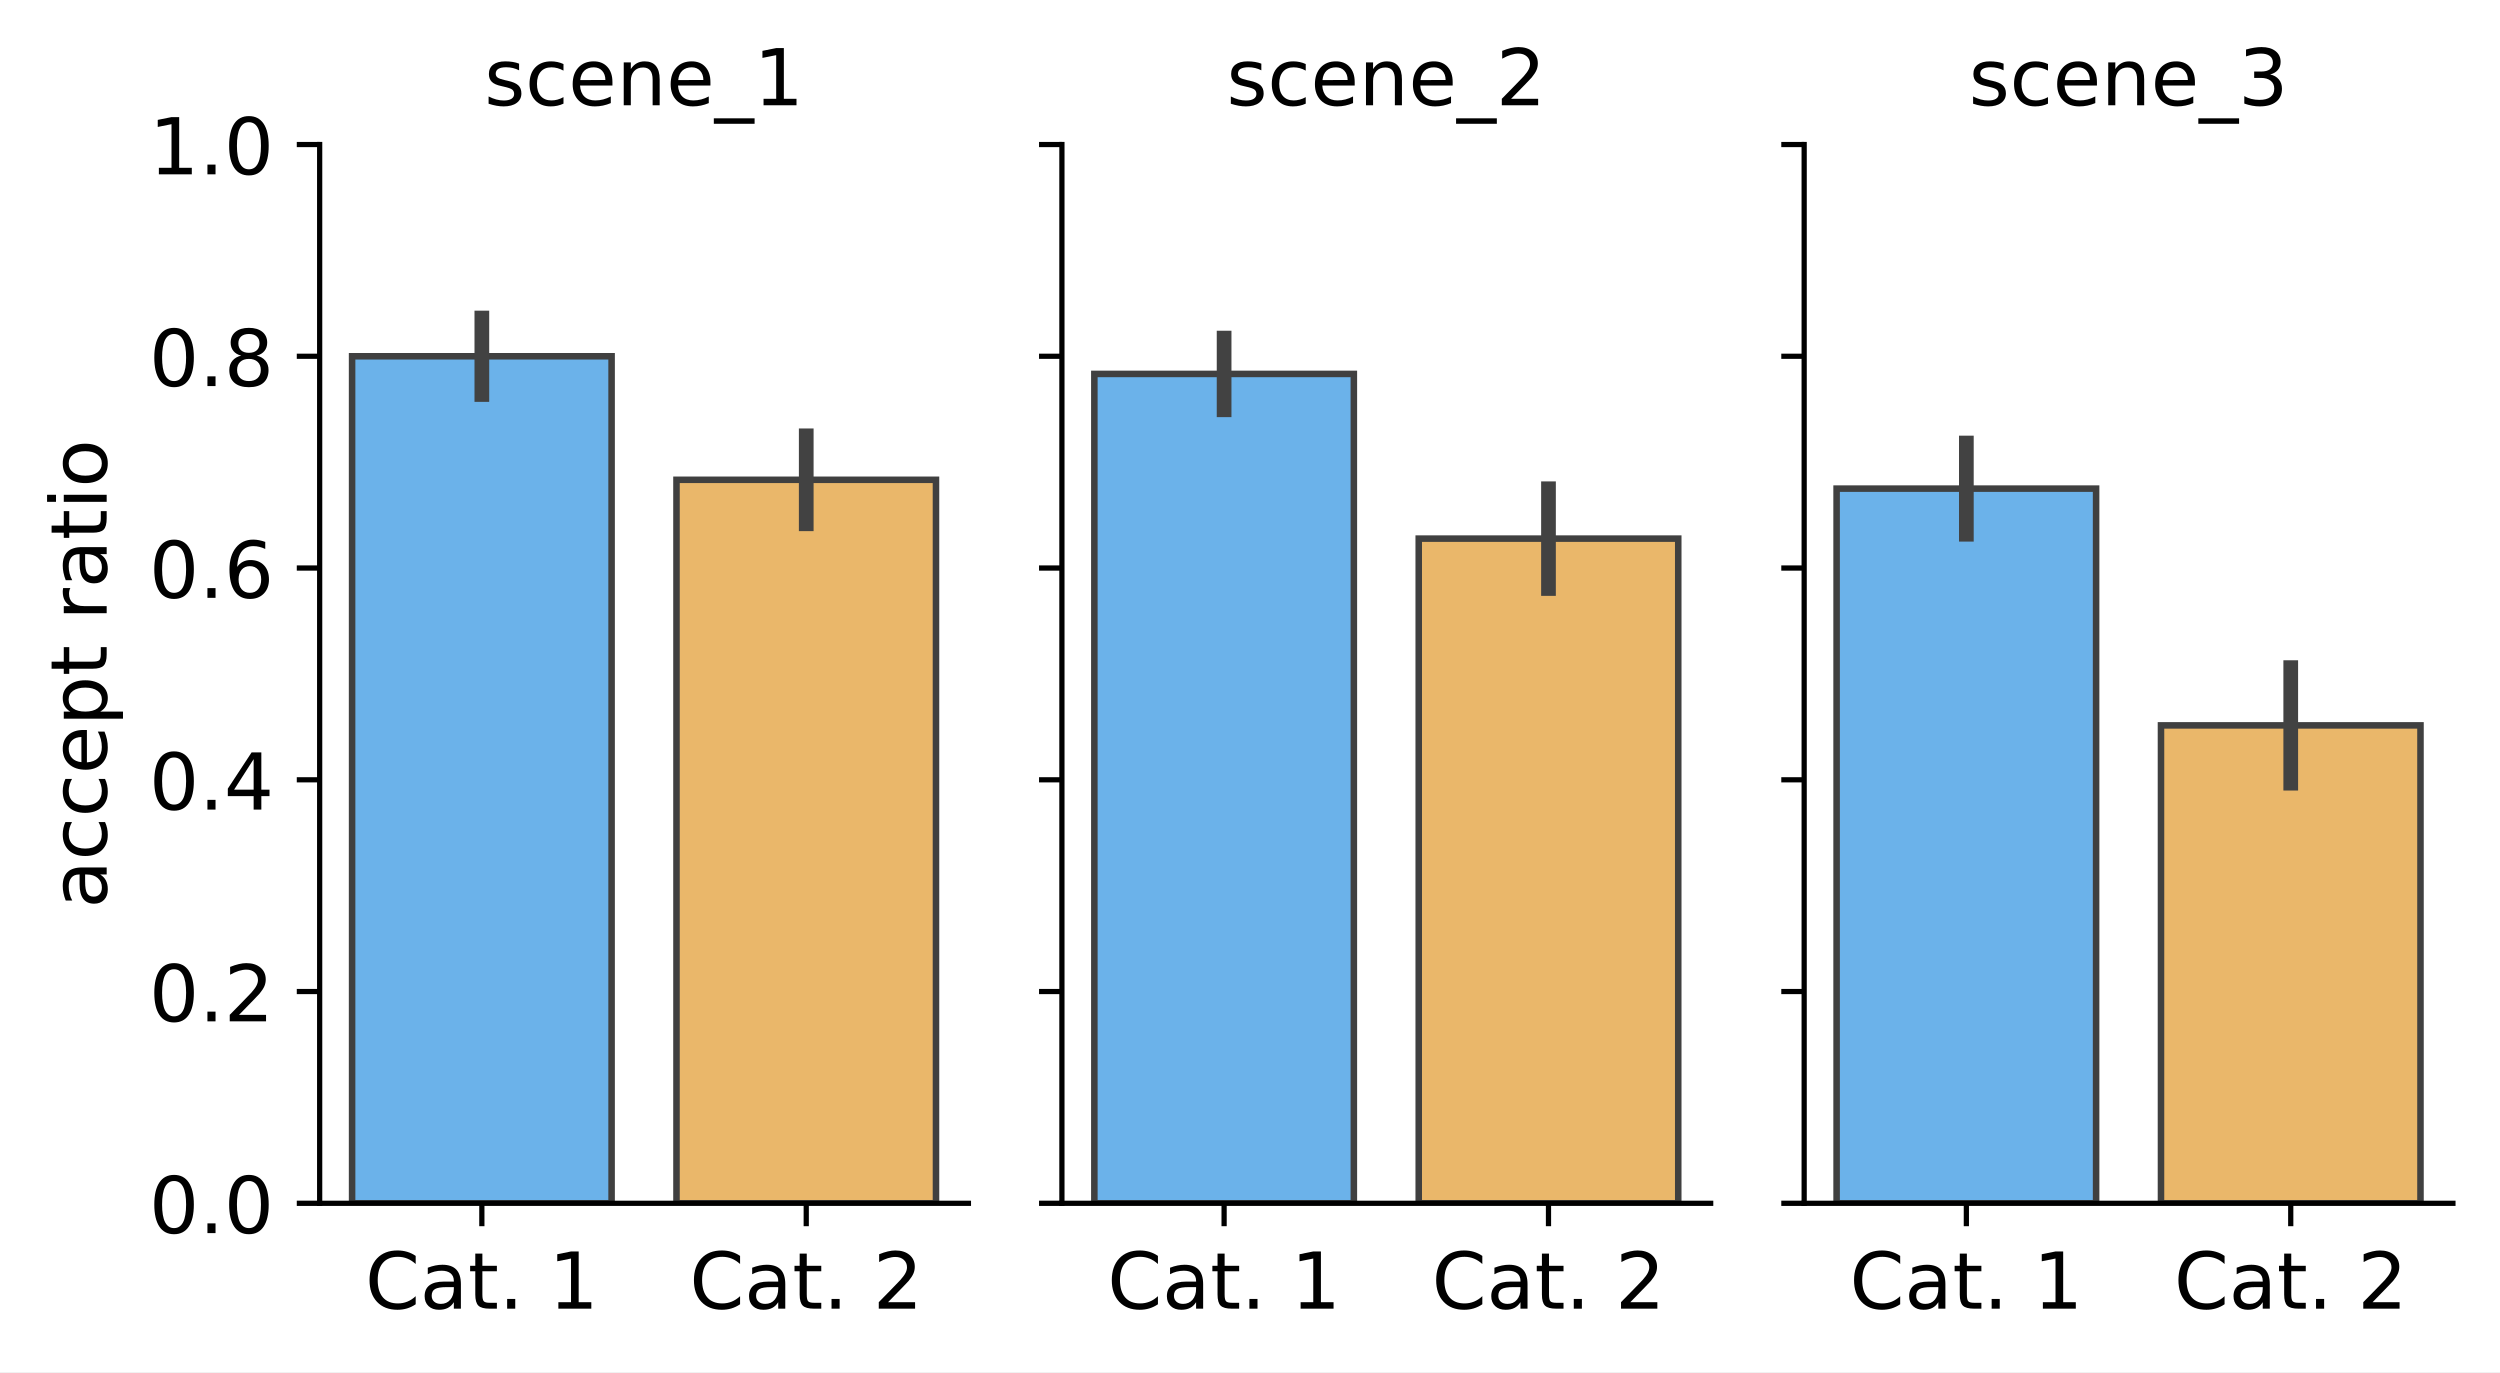
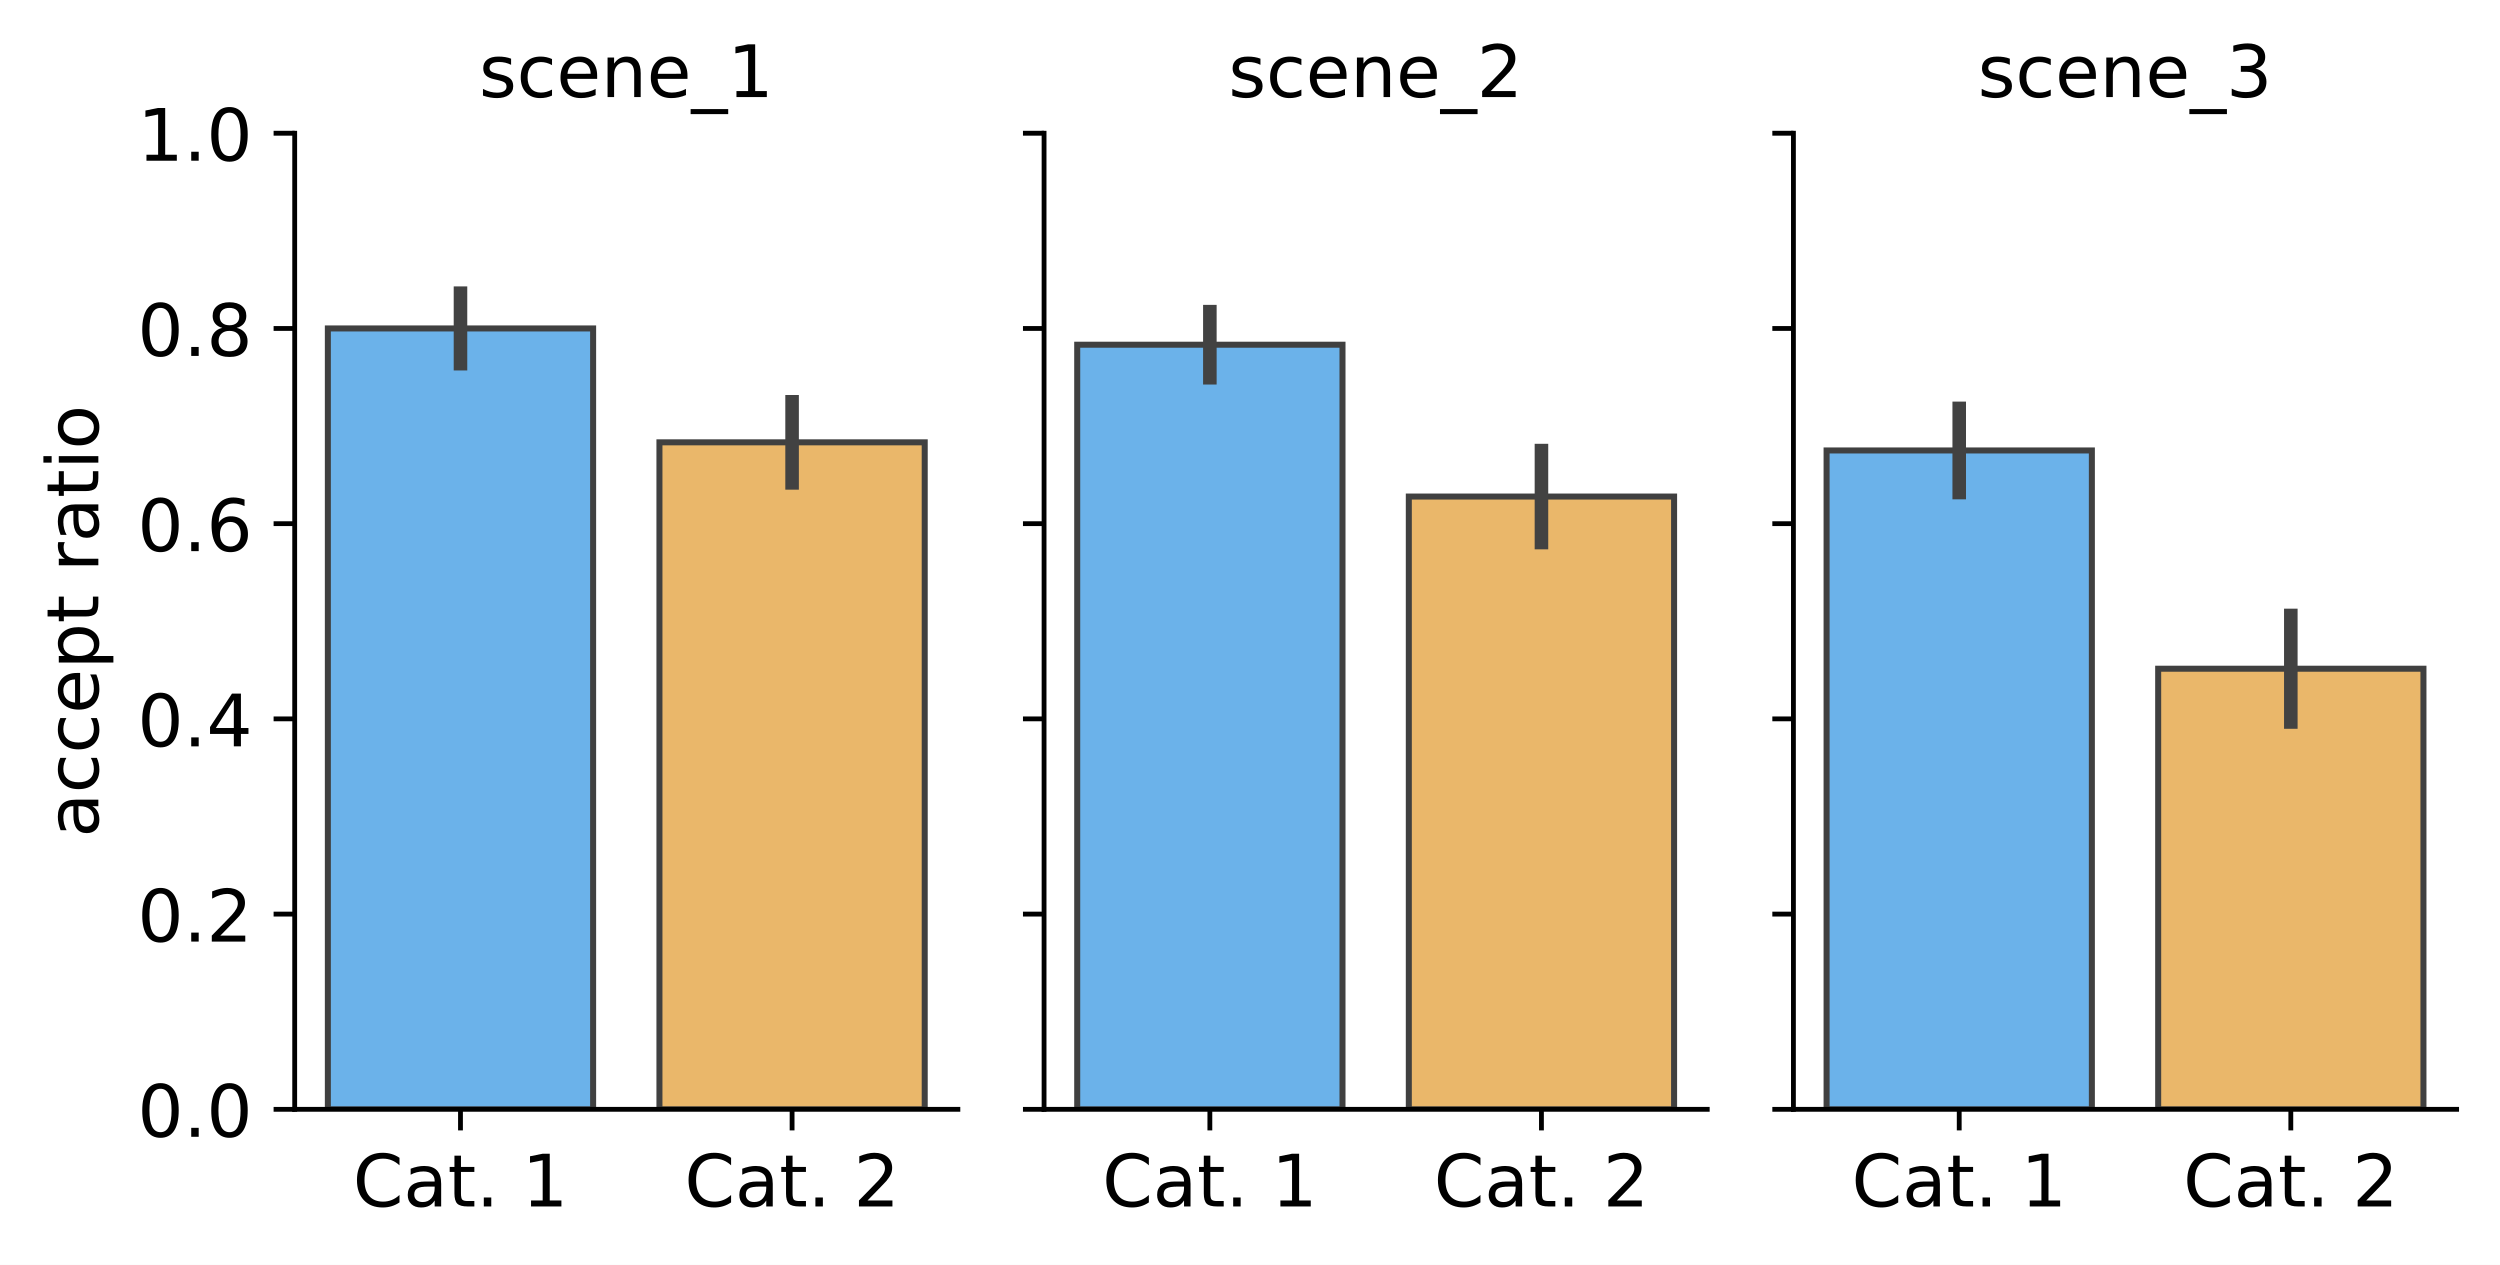
- <svg xmlns="http://www.w3.org/2000/svg" xmlns:xlink="http://www.w3.org/1999/xlink" width="382.418pt" height="209.88pt" viewBox="0 0 382.418 209.88" version="1.1">
+ <svg xmlns="http://www.w3.org/2000/svg" xmlns:xlink="http://www.w3.org/1999/xlink" width="414.817pt" height="209.88pt" viewBox="0 0 414.817 209.88" version="1.1">
  <defs>
    <style type="text/css">*{stroke-linejoin: round; stroke-linecap: butt}</style>
  </defs>
  <g id="figure_1">
    <g id="patch_1">
-       <path d="M 0 209.88  L 382.418 209.88  L 382.418 0  L 0 0  z " style="fill: #ffffff" />
+       <path d="M 0 209.88  L 414.817 209.88  L 414.817 0  L 0 0  z " style="fill: #ffffff" />
    </g>
    <g id="axes_1">
      <g id="patch_2">
-         <path d="M 48.898 184.066  L 148.137 184.066  L 148.137 22.106  L 48.898 22.106  z " style="fill: #ffffff" />
+         <path d="M 48.898 184.066  L 158.938 184.066  L 158.938 22.106  L 48.898 22.106  z " style="fill: #ffffff" />
      </g>
      <g id="patch_3">
-         <path d="M 53.859 184.066  L 93.555 184.066  L 93.555 54.498  L 53.859 54.498  z " clip-path="url(#p56b90b9b6a)" style="fill: #3998e3; opacity: 0.75; stroke: #000000; stroke-linejoin: miter" />
+         <path d="M 54.4 184.066  L 98.415 184.066  L 98.415 54.498  L 54.4 54.498  z " clip-path="url(#p4ba62a1e92)" style="fill: #3998e3; opacity: 0.75; stroke: #000000; stroke-linejoin: miter" />
      </g>
      <g id="patch_4">
-         <path d="M 103.48 184.066  L 143.175 184.066  L 143.175 73.394  L 103.48 73.394  z " clip-path="url(#p56b90b9b6a)" style="fill: #e39f38; opacity: 0.75; stroke: #000000; stroke-linejoin: miter" />
+         <path d="M 109.419 184.066  L 153.435 184.066  L 153.435 73.394  L 109.419 73.394  z " clip-path="url(#p4ba62a1e92)" style="fill: #e39f38; opacity: 0.75; stroke: #000000; stroke-linejoin: miter" />
      </g>
      <g id="matplotlib.axis_1">
        <g id="xtick_1">
          <g id="line2d_1">
            <defs>
-               <path id="mee1b7b9f70" d="M 0 0  L 0 3.5  " style="stroke: #000000; stroke-width: 0.8" />
+               <path id="m7e042f7c48" d="M 0 0  L 0 3.5  " style="stroke: #000000; stroke-width: 0.8" />
            </defs>
            <g>
-               <use xlink:href="#mee1b7b9f70" x="73.707" y="184.066" style="stroke: #000000; stroke-width: 0.8" />
+               <use xlink:href="#m7e042f7c48" x="76.407" y="184.066" style="stroke: #000000; stroke-width: 0.8" />
            </g>
          </g>
          <g id="text_1">
-             <g transform="translate(55.8575 200.1844) scale(0.12 -0.12)">
+             <g transform="translate(58.5575 200.1844) scale(0.12 -0.12)">
              <defs>
                <path id="DejaVuSans-43" d="M 4122 4306  L 4122 3641  Q 3803 3938 3442 4084  Q 3081 4231 2675 4231  Q 1875 4231 1450 3742  Q 1025 3253 1025 2328  Q 1025 1406 1450 917  Q 1875 428 2675 428  Q 3081 428 3442 575  Q 3803 722 4122 1019  L 4122 359  Q 3791 134 3420 21  Q 3050 -91 2638 -91  Q 1578 -91 968 557  Q 359 1206 359 2328  Q 359 3453 968 4101  Q 1578 4750 2638 4750  Q 3056 4750 3426 4639  Q 3797 4528 4122 4306  z " transform="scale(0.015625)" />
                <path id="DejaVuSans-61" d="M 2194 1759  Q 1497 1759 1228 1600  Q 959 1441 959 1056  Q 959 750 1161 570  Q 1363 391 1709 391  Q 2188 391 2477 730  Q 2766 1069 2766 1631  L 2766 1759  L 2194 1759  z M 3341 1997  L 3341 0  L 2766 0  L 2766 531  Q 2569 213 2275 61  Q 1981 -91 1556 -91  Q 1019 -91 701 211  Q 384 513 384 1019  Q 384 1609 779 1909  Q 1175 2209 1959 2209  L 2766 2209  L 2766 2266  Q 2766 2663 2505 2880  Q 2244 3097 1772 3097  Q 1472 3097 1187 3025  Q 903 2953 641 2809  L 641 3341  Q 956 3463 1253 3523  Q 1550 3584 1831 3584  Q 2591 3584 2966 3190  Q 3341 2797 3341 1997  z " transform="scale(0.015625)" />
                <path id="DejaVuSans-74" d="M 1172 4494  L 1172 3500  L 2356 3500  L 2356 3053  L 1172 3053  L 1172 1153  Q 1172 725 1289 603  Q 1406 481 1766 481  L 2356 481  L 2356 0  L 1766 0  Q 1100 0 847 248  Q 594 497 594 1153  L 594 3053  L 172 3053  L 172 3500  L 594 3500  L 594 4494  L 1172 4494  z " transform="scale(0.015625)" />
                <path id="DejaVuSans-2e" d="M 684 794  L 1344 794  L 1344 0  L 684 0  L 684 794  z " transform="scale(0.015625)" />
                <path id="DejaVuSans-20" transform="scale(0.015625)" />
                <path id="DejaVuSans-31" d="M 794 531  L 1825 531  L 1825 4091  L 703 3866  L 703 4441  L 1819 4666  L 2450 4666  L 2450 531  L 3481 531  L 3481 0  L 794 0  L 794 531  z " transform="scale(0.015625)" />
              </defs>
              <use xlink:href="#DejaVuSans-43" />
              <use xlink:href="#DejaVuSans-61" transform="translate(69.82422 0)" />
              <use xlink:href="#DejaVuSans-74" transform="translate(131.1035 0)" />
              <use xlink:href="#DejaVuSans-2e" transform="translate(170.3125 0)" />
              <use xlink:href="#DejaVuSans-20" transform="translate(202.0996 0)" />
              <use xlink:href="#DejaVuSans-31" transform="translate(233.8867 0)" />
            </g>
          </g>
        </g>
        <g id="xtick_2">
          <g id="line2d_2">
            <g>
-               <use xlink:href="#mee1b7b9f70" x="123.328" y="184.066" style="stroke: #000000; stroke-width: 0.8" />
+               <use xlink:href="#m7e042f7c48" x="131.428" y="184.066" style="stroke: #000000; stroke-width: 0.8" />
            </g>
          </g>
          <g id="text_2">
-             <g transform="translate(105.4775 200.1844) scale(0.12 -0.12)">
+             <g transform="translate(113.5775 200.1844) scale(0.12 -0.12)">
              <defs>
                <path id="DejaVuSans-32" d="M 1228 531  L 3431 531  L 3431 0  L 469 0  L 469 531  Q 828 903 1448 1529  Q 2069 2156 2228 2338  Q 2531 2678 2651 2914  Q 2772 3150 2772 3378  Q 2772 3750 2511 3984  Q 2250 4219 1831 4219  Q 1534 4219 1204 4116  Q 875 4013 500 3803  L 500 4441  Q 881 4594 1212 4672  Q 1544 4750 1819 4750  Q 2544 4750 2975 4387  Q 3406 4025 3406 3419  Q 3406 3131 3298 2873  Q 3191 2616 2906 2266  Q 2828 2175 2409 1742  Q 1991 1309 1228 531  z " transform="scale(0.015625)" />
              </defs>
              <use xlink:href="#DejaVuSans-43" />
              <use xlink:href="#DejaVuSans-61" transform="translate(69.82422 0)" />
              <use xlink:href="#DejaVuSans-74" transform="translate(131.1035 0)" />
              <use xlink:href="#DejaVuSans-2e" transform="translate(170.3125 0)" />
              <use xlink:href="#DejaVuSans-20" transform="translate(202.0996 0)" />
              <use xlink:href="#DejaVuSans-32" transform="translate(233.8867 0)" />
            </g>
          </g>
        </g>
      </g>
      <g id="matplotlib.axis_2">
        <g id="ytick_1">
          <g id="line2d_3">
            <defs>
-               <path id="m4834649c7b" d="M 0 0  L -3.5 0  " style="stroke: #000000; stroke-width: 0.8" />
+               <path id="m60e6b67884" d="M 0 0  L -3.5 0  " style="stroke: #000000; stroke-width: 0.8" />
            </defs>
            <g>
-               <use xlink:href="#m4834649c7b" x="48.898" y="184.066" style="stroke: #000000; stroke-width: 0.8" />
+               <use xlink:href="#m60e6b67884" x="48.898" y="184.066" style="stroke: #000000; stroke-width: 0.8" />
            </g>
          </g>
          <g id="text_3">
            <g transform="translate(22.81375 188.6253) scale(0.12 -0.12)">
              <defs>
                <path id="DejaVuSans-30" d="M 2034 4250  Q 1547 4250 1301 3770  Q 1056 3291 1056 2328  Q 1056 1369 1301 889  Q 1547 409 2034 409  Q 2525 409 2770 889  Q 3016 1369 3016 2328  Q 3016 3291 2770 3770  Q 2525 4250 2034 4250  z M 2034 4750  Q 2819 4750 3233 4129  Q 3647 3509 3647 2328  Q 3647 1150 3233 529  Q 2819 -91 2034 -91  Q 1250 -91 836 529  Q 422 1150 422 2328  Q 422 3509 836 4129  Q 1250 4750 2034 4750  z " transform="scale(0.015625)" />
              </defs>
              <use xlink:href="#DejaVuSans-30" />
              <use xlink:href="#DejaVuSans-2e" transform="translate(63.62305 0)" />
              <use xlink:href="#DejaVuSans-30" transform="translate(95.41016 0)" />
            </g>
          </g>
        </g>
        <g id="ytick_2">
          <g id="line2d_4">
            <g>
-               <use xlink:href="#m4834649c7b" x="48.898" y="151.674" style="stroke: #000000; stroke-width: 0.8" />
+               <use xlink:href="#m60e6b67884" x="48.898" y="151.674" style="stroke: #000000; stroke-width: 0.8" />
            </g>
          </g>
          <g id="text_4">
            <g transform="translate(22.81375 156.2333) scale(0.12 -0.12)">
              <use xlink:href="#DejaVuSans-30" />
              <use xlink:href="#DejaVuSans-2e" transform="translate(63.62305 0)" />
              <use xlink:href="#DejaVuSans-32" transform="translate(95.41016 0)" />
            </g>
          </g>
        </g>
        <g id="ytick_3">
          <g id="line2d_5">
            <g>
-               <use xlink:href="#m4834649c7b" x="48.898" y="119.282" style="stroke: #000000; stroke-width: 0.8" />
+               <use xlink:href="#m60e6b67884" x="48.898" y="119.282" style="stroke: #000000; stroke-width: 0.8" />
            </g>
          </g>
          <g id="text_5">
            <g transform="translate(22.81375 123.8413) scale(0.12 -0.12)">
              <defs>
                <path id="DejaVuSans-34" d="M 2419 4116  L 825 1625  L 2419 1625  L 2419 4116  z M 2253 4666  L 3047 4666  L 3047 1625  L 3713 1625  L 3713 1100  L 3047 1100  L 3047 0  L 2419 0  L 2419 1100  L 313 1100  L 313 1709  L 2253 4666  z " transform="scale(0.015625)" />
              </defs>
              <use xlink:href="#DejaVuSans-30" />
              <use xlink:href="#DejaVuSans-2e" transform="translate(63.62305 0)" />
              <use xlink:href="#DejaVuSans-34" transform="translate(95.41016 0)" />
            </g>
          </g>
        </g>
        <g id="ytick_4">
          <g id="line2d_6">
            <g>
-               <use xlink:href="#m4834649c7b" x="48.898" y="86.89" style="stroke: #000000; stroke-width: 0.8" />
+               <use xlink:href="#m60e6b67884" x="48.898" y="86.89" style="stroke: #000000; stroke-width: 0.8" />
            </g>
          </g>
          <g id="text_6">
            <g transform="translate(22.81375 91.44931) scale(0.12 -0.12)">
              <defs>
                <path id="DejaVuSans-36" d="M 2113 2584  Q 1688 2584 1439 2293  Q 1191 2003 1191 1497  Q 1191 994 1439 701  Q 1688 409 2113 409  Q 2538 409 2786 701  Q 3034 994 3034 1497  Q 3034 2003 2786 2293  Q 2538 2584 2113 2584  z M 3366 4563  L 3366 3988  Q 3128 4100 2886 4159  Q 2644 4219 2406 4219  Q 1781 4219 1451 3797  Q 1122 3375 1075 2522  Q 1259 2794 1537 2939  Q 1816 3084 2150 3084  Q 2853 3084 3261 2657  Q 3669 2231 3669 1497  Q 3669 778 3244 343  Q 2819 -91 2113 -91  Q 1303 -91 875 529  Q 447 1150 447 2328  Q 447 3434 972 4092  Q 1497 4750 2381 4750  Q 2619 4750 2861 4703  Q 3103 4656 3366 4563  z " transform="scale(0.015625)" />
              </defs>
              <use xlink:href="#DejaVuSans-30" />
              <use xlink:href="#DejaVuSans-2e" transform="translate(63.62305 0)" />
              <use xlink:href="#DejaVuSans-36" transform="translate(95.41016 0)" />
            </g>
          </g>
        </g>
        <g id="ytick_5">
          <g id="line2d_7">
            <g>
-               <use xlink:href="#m4834649c7b" x="48.898" y="54.498" style="stroke: #000000; stroke-width: 0.8" />
+               <use xlink:href="#m60e6b67884" x="48.898" y="54.498" style="stroke: #000000; stroke-width: 0.8" />
            </g>
          </g>
          <g id="text_7">
            <g transform="translate(22.81375 59.05731) scale(0.12 -0.12)">
              <defs>
                <path id="DejaVuSans-38" d="M 2034 2216  Q 1584 2216 1326 1975  Q 1069 1734 1069 1313  Q 1069 891 1326 650  Q 1584 409 2034 409  Q 2484 409 2743 651  Q 3003 894 3003 1313  Q 3003 1734 2745 1975  Q 2488 2216 2034 2216  z M 1403 2484  Q 997 2584 770 2862  Q 544 3141 544 3541  Q 544 4100 942 4425  Q 1341 4750 2034 4750  Q 2731 4750 3128 4425  Q 3525 4100 3525 3541  Q 3525 3141 3298 2862  Q 3072 2584 2669 2484  Q 3125 2378 3379 2068  Q 3634 1759 3634 1313  Q 3634 634 3220 271  Q 2806 -91 2034 -91  Q 1263 -91 848 271  Q 434 634 434 1313  Q 434 1759 690 2068  Q 947 2378 1403 2484  z M 1172 3481  Q 1172 3119 1398 2916  Q 1625 2713 2034 2713  Q 2441 2713 2670 2916  Q 2900 3119 2900 3481  Q 2900 3844 2670 4047  Q 2441 4250 2034 4250  Q 1625 4250 1398 4047  Q 1172 3844 1172 3481  z " transform="scale(0.015625)" />
              </defs>
              <use xlink:href="#DejaVuSans-30" />
              <use xlink:href="#DejaVuSans-2e" transform="translate(63.62305 0)" />
              <use xlink:href="#DejaVuSans-38" transform="translate(95.41016 0)" />
            </g>
          </g>
        </g>
        <g id="ytick_6">
          <g id="line2d_8">
            <g>
-               <use xlink:href="#m4834649c7b" x="48.898" y="22.106" style="stroke: #000000; stroke-width: 0.8" />
+               <use xlink:href="#m60e6b67884" x="48.898" y="22.106" style="stroke: #000000; stroke-width: 0.8" />
            </g>
          </g>
          <g id="text_8">
            <g transform="translate(22.81375 26.66531) scale(0.12 -0.12)">
              <use xlink:href="#DejaVuSans-31" />
              <use xlink:href="#DejaVuSans-2e" transform="translate(63.62305 0)" />
              <use xlink:href="#DejaVuSans-30" transform="translate(95.41016 0)" />
            </g>
          </g>
        </g>
        <g id="text_9">
          <g transform="translate(16.31812 138.955) rotate(-90) scale(0.12 -0.12)">
            <defs>
              <path id="DejaVuSans-63" d="M 3122 3366  L 3122 2828  Q 2878 2963 2633 3030  Q 2388 3097 2138 3097  Q 1578 3097 1268 2742  Q 959 2388 959 1747  Q 959 1106 1268 751  Q 1578 397 2138 397  Q 2388 397 2633 464  Q 2878 531 3122 666  L 3122 134  Q 2881 22 2623 -34  Q 2366 -91 2075 -91  Q 1284 -91 818 406  Q 353 903 353 1747  Q 353 2603 823 3093  Q 1294 3584 2113 3584  Q 2378 3584 2631 3529  Q 2884 3475 3122 3366  z " transform="scale(0.015625)" />
              <path id="DejaVuSans-65" d="M 3597 1894  L 3597 1613  L 953 1613  Q 991 1019 1311 708  Q 1631 397 2203 397  Q 2534 397 2845 478  Q 3156 559 3463 722  L 3463 178  Q 3153 47 2828 -22  Q 2503 -91 2169 -91  Q 1331 -91 842 396  Q 353 884 353 1716  Q 353 2575 817 3079  Q 1281 3584 2069 3584  Q 2775 3584 3186 3129  Q 3597 2675 3597 1894  z M 3022 2063  Q 3016 2534 2758 2815  Q 2500 3097 2075 3097  Q 1594 3097 1305 2825  Q 1016 2553 972 2059  L 3022 2063  z " transform="scale(0.015625)" />
              <path id="DejaVuSans-70" d="M 1159 525  L 1159 -1331  L 581 -1331  L 581 3500  L 1159 3500  L 1159 2969  Q 1341 3281 1617 3432  Q 1894 3584 2278 3584  Q 2916 3584 3314 3078  Q 3713 2572 3713 1747  Q 3713 922 3314 415  Q 2916 -91 2278 -91  Q 1894 -91 1617 61  Q 1341 213 1159 525  z M 3116 1747  Q 3116 2381 2855 2742  Q 2594 3103 2138 3103  Q 1681 3103 1420 2742  Q 1159 2381 1159 1747  Q 1159 1113 1420 752  Q 1681 391 2138 391  Q 2594 391 2855 752  Q 3116 1113 3116 1747  z " transform="scale(0.015625)" />
              <path id="DejaVuSans-72" d="M 2631 2963  Q 2534 3019 2420 3045  Q 2306 3072 2169 3072  Q 1681 3072 1420 2755  Q 1159 2438 1159 1844  L 1159 0  L 581 0  L 581 3500  L 1159 3500  L 1159 2956  Q 1341 3275 1631 3429  Q 1922 3584 2338 3584  Q 2397 3584 2469 3576  Q 2541 3569 2628 3553  L 2631 2963  z " transform="scale(0.015625)" />
              <path id="DejaVuSans-69" d="M 603 3500  L 1178 3500  L 1178 0  L 603 0  L 603 3500  z M 603 4863  L 1178 4863  L 1178 4134  L 603 4134  L 603 4863  z " transform="scale(0.015625)" />
              <path id="DejaVuSans-6f" d="M 1959 3097  Q 1497 3097 1228 2736  Q 959 2375 959 1747  Q 959 1119 1226 758  Q 1494 397 1959 397  Q 2419 397 2687 759  Q 2956 1122 2956 1747  Q 2956 2369 2687 2733  Q 2419 3097 1959 3097  z M 1959 3584  Q 2709 3584 3137 3096  Q 3566 2609 3566 1747  Q 3566 888 3137 398  Q 2709 -91 1959 -91  Q 1206 -91 779 398  Q 353 888 353 1747  Q 353 2609 779 3096  Q 1206 3584 1959 3584  z " transform="scale(0.015625)" />
            </defs>
            <use xlink:href="#DejaVuSans-61" />
            <use xlink:href="#DejaVuSans-63" transform="translate(61.2793 0)" />
            <use xlink:href="#DejaVuSans-63" transform="translate(116.2598 0)" />
            <use xlink:href="#DejaVuSans-65" transform="translate(171.2402 0)" />
            <use xlink:href="#DejaVuSans-70" transform="translate(232.7637 0)" />
            <use xlink:href="#DejaVuSans-74" transform="translate(296.2402 0)" />
            <use xlink:href="#DejaVuSans-20" transform="translate(335.4492 0)" />
            <use xlink:href="#DejaVuSans-72" transform="translate(367.2363 0)" />
            <use xlink:href="#DejaVuSans-61" transform="translate(408.3496 0)" />
            <use xlink:href="#DejaVuSans-74" transform="translate(469.6289 0)" />
            <use xlink:href="#DejaVuSans-69" transform="translate(508.8379 0)" />
            <use xlink:href="#DejaVuSans-6f" transform="translate(536.6211 0)" />
          </g>
        </g>
      </g>
      <g id="line2d_9">
-         <path d="M 73.707 60.348  L 73.707 48.649  " clip-path="url(#p56b90b9b6a)" style="fill: none; stroke: #424242; stroke-width: 2.25; stroke-linecap: square" />
+         <path d="M 76.407 60.348  L 76.407 48.649  " clip-path="url(#p4ba62a1e92)" style="fill: none; stroke: #424242; stroke-width: 2.25; stroke-linecap: square" />
      </g>
      <g id="line2d_10">
-         <path d="M 123.328 80.124  L 123.328 66.663  " clip-path="url(#p56b90b9b6a)" style="fill: none; stroke: #424242; stroke-width: 2.25; stroke-linecap: square" />
+         <path d="M 131.428 80.124  L 131.428 66.663  " clip-path="url(#p4ba62a1e92)" style="fill: none; stroke: #424242; stroke-width: 2.25; stroke-linecap: square" />
      </g>
      <g id="patch_5">
        <path d="M 48.898 184.066  L 48.898 22.106  " style="fill: none; stroke: #000000; stroke-width: 0.8; stroke-linejoin: miter; stroke-linecap: square" />
      </g>
      <g id="patch_6">
-         <path d="M 48.898 184.066  L 148.137 184.066  " style="fill: none; stroke: #000000; stroke-width: 0.8; stroke-linejoin: miter; stroke-linecap: square" />
+         <path d="M 48.898 184.066  L 158.938 184.066  " style="fill: none; stroke: #000000; stroke-width: 0.8; stroke-linejoin: miter; stroke-linecap: square" />
      </g>
      <g id="text_10">
-         <g transform="translate(74.08906 16.10625) scale(0.12 -0.12)">
+         <g transform="translate(79.48906 16.10625) scale(0.12 -0.12)">
          <defs>
            <path id="DejaVuSans-73" d="M 2834 3397  L 2834 2853  Q 2591 2978 2328 3040  Q 2066 3103 1784 3103  Q 1356 3103 1142 2972  Q 928 2841 928 2578  Q 928 2378 1081 2264  Q 1234 2150 1697 2047  L 1894 2003  Q 2506 1872 2764 1633  Q 3022 1394 3022 966  Q 3022 478 2636 193  Q 2250 -91 1575 -91  Q 1294 -91 989 -36  Q 684 19 347 128  L 347 722  Q 666 556 975 473  Q 1284 391 1588 391  Q 1994 391 2212 530  Q 2431 669 2431 922  Q 2431 1156 2273 1281  Q 2116 1406 1581 1522  L 1381 1569  Q 847 1681 609 1914  Q 372 2147 372 2553  Q 372 3047 722 3315  Q 1072 3584 1716 3584  Q 2034 3584 2315 3537  Q 2597 3491 2834 3397  z " transform="scale(0.015625)" />
            <path id="DejaVuSans-6e" d="M 3513 2113  L 3513 0  L 2938 0  L 2938 2094  Q 2938 2591 2744 2837  Q 2550 3084 2163 3084  Q 1697 3084 1428 2787  Q 1159 2491 1159 1978  L 1159 0  L 581 0  L 581 3500  L 1159 3500  L 1159 2956  Q 1366 3272 1645 3428  Q 1925 3584 2291 3584  Q 2894 3584 3203 3211  Q 3513 2838 3513 2113  z " transform="scale(0.015625)" />
            <path id="DejaVuSans-5f" d="M 3263 -1063  L 3263 -1509  L -63 -1509  L -63 -1063  L 3263 -1063  z " transform="scale(0.015625)" />
          </defs>
          <use xlink:href="#DejaVuSans-73" />
          <use xlink:href="#DejaVuSans-63" transform="translate(52.09961 0)" />
          <use xlink:href="#DejaVuSans-65" transform="translate(107.0801 0)" />
          <use xlink:href="#DejaVuSans-6e" transform="translate(168.6035 0)" />
          <use xlink:href="#DejaVuSans-65" transform="translate(231.9824 0)" />
          <use xlink:href="#DejaVuSans-5f" transform="translate(293.5059 0)" />
          <use xlink:href="#DejaVuSans-31" transform="translate(343.5059 0)" />
        </g>
      </g>
    </g>
    <g id="axes_2">
      <g id="patch_7">
-         <path d="M 162.438 184.066  L 261.678 184.066  L 261.678 22.106  L 162.438 22.106  z " style="fill: #ffffff" />
+         <path d="M 173.238 184.066  L 283.277 184.066  L 283.277 22.106  L 173.238 22.106  z " style="fill: #ffffff" />
      </g>
      <g id="patch_8">
-         <path d="M 167.399 184.066  L 207.095 184.066  L 207.095 57.198  L 167.399 57.198  z " clip-path="url(#p89f8c42625)" style="fill: #3998e3; opacity: 0.75; stroke: #000000; stroke-linejoin: miter" />
+         <path d="M 178.739 184.066  L 222.756 184.066  L 222.756 57.198  L 178.739 57.198  z " clip-path="url(#p8e90c46905)" style="fill: #3998e3; opacity: 0.75; stroke: #000000; stroke-linejoin: miter" />
      </g>
      <g id="patch_9">
-         <path d="M 217.019 184.066  L 256.716 184.066  L 256.716 82.391  L 217.019 82.391  z " clip-path="url(#p89f8c42625)" style="fill: #e39f38; opacity: 0.75; stroke: #000000; stroke-linejoin: miter" />
+         <path d="M 233.76 184.066  L 277.776 184.066  L 277.776 82.391  L 233.76 82.391  z " clip-path="url(#p8e90c46905)" style="fill: #e39f38; opacity: 0.75; stroke: #000000; stroke-linejoin: miter" />
      </g>
      <g id="matplotlib.axis_3">
        <g id="xtick_3">
          <g id="line2d_11">
            <g>
-               <use xlink:href="#mee1b7b9f70" x="187.248" y="184.066" style="stroke: #000000; stroke-width: 0.8" />
+               <use xlink:href="#m7e042f7c48" x="200.748" y="184.066" style="stroke: #000000; stroke-width: 0.8" />
            </g>
          </g>
          <g id="text_11">
-             <g transform="translate(169.3975 200.1844) scale(0.12 -0.12)">
+             <g transform="translate(182.8975 200.1844) scale(0.12 -0.12)">
              <use xlink:href="#DejaVuSans-43" />
              <use xlink:href="#DejaVuSans-61" transform="translate(69.82422 0)" />
              <use xlink:href="#DejaVuSans-74" transform="translate(131.1035 0)" />
              <use xlink:href="#DejaVuSans-2e" transform="translate(170.3125 0)" />
              <use xlink:href="#DejaVuSans-20" transform="translate(202.0996 0)" />
              <use xlink:href="#DejaVuSans-31" transform="translate(233.8867 0)" />
            </g>
          </g>
        </g>
        <g id="xtick_4">
          <g id="line2d_12">
            <g>
-               <use xlink:href="#mee1b7b9f70" x="236.868" y="184.066" style="stroke: #000000; stroke-width: 0.8" />
+               <use xlink:href="#m7e042f7c48" x="255.768" y="184.066" style="stroke: #000000; stroke-width: 0.8" />
            </g>
          </g>
          <g id="text_12">
-             <g transform="translate(219.0175 200.1844) scale(0.12 -0.12)">
+             <g transform="translate(237.9175 200.1844) scale(0.12 -0.12)">
              <use xlink:href="#DejaVuSans-43" />
              <use xlink:href="#DejaVuSans-61" transform="translate(69.82422 0)" />
              <use xlink:href="#DejaVuSans-74" transform="translate(131.1035 0)" />
              <use xlink:href="#DejaVuSans-2e" transform="translate(170.3125 0)" />
              <use xlink:href="#DejaVuSans-20" transform="translate(202.0996 0)" />
              <use xlink:href="#DejaVuSans-32" transform="translate(233.8867 0)" />
            </g>
          </g>
        </g>
      </g>
      <g id="matplotlib.axis_4">
        <g id="ytick_7">
          <g id="line2d_13">
            <g>
-               <use xlink:href="#m4834649c7b" x="162.438" y="184.066" style="stroke: #000000; stroke-width: 0.8" />
+               <use xlink:href="#m60e6b67884" x="173.238" y="184.066" style="stroke: #000000; stroke-width: 0.8" />
            </g>
          </g>
        </g>
        <g id="ytick_8">
          <g id="line2d_14">
            <g>
-               <use xlink:href="#m4834649c7b" x="162.438" y="151.674" style="stroke: #000000; stroke-width: 0.8" />
+               <use xlink:href="#m60e6b67884" x="173.238" y="151.674" style="stroke: #000000; stroke-width: 0.8" />
            </g>
          </g>
        </g>
        <g id="ytick_9">
          <g id="line2d_15">
            <g>
-               <use xlink:href="#m4834649c7b" x="162.438" y="119.282" style="stroke: #000000; stroke-width: 0.8" />
+               <use xlink:href="#m60e6b67884" x="173.238" y="119.282" style="stroke: #000000; stroke-width: 0.8" />
            </g>
          </g>
        </g>
        <g id="ytick_10">
          <g id="line2d_16">
            <g>
-               <use xlink:href="#m4834649c7b" x="162.438" y="86.89" style="stroke: #000000; stroke-width: 0.8" />
+               <use xlink:href="#m60e6b67884" x="173.238" y="86.89" style="stroke: #000000; stroke-width: 0.8" />
            </g>
          </g>
        </g>
        <g id="ytick_11">
          <g id="line2d_17">
            <g>
-               <use xlink:href="#m4834649c7b" x="162.438" y="54.498" style="stroke: #000000; stroke-width: 0.8" />
+               <use xlink:href="#m60e6b67884" x="173.238" y="54.498" style="stroke: #000000; stroke-width: 0.8" />
            </g>
          </g>
        </g>
        <g id="ytick_12">
          <g id="line2d_18">
            <g>
-               <use xlink:href="#m4834649c7b" x="162.438" y="22.106" style="stroke: #000000; stroke-width: 0.8" />
+               <use xlink:href="#m60e6b67884" x="173.238" y="22.106" style="stroke: #000000; stroke-width: 0.8" />
            </g>
          </g>
        </g>
      </g>
      <g id="line2d_19">
-         <path d="M 187.248 62.684  L 187.248 51.712  " clip-path="url(#p89f8c42625)" style="fill: none; stroke: #424242; stroke-width: 2.25; stroke-linecap: square" />
+         <path d="M 200.748 62.684  L 200.748 51.712  " clip-path="url(#p8e90c46905)" style="fill: none; stroke: #424242; stroke-width: 2.25; stroke-linecap: square" />
      </g>
      <g id="line2d_20">
-         <path d="M 236.868 90.024  L 236.868 74.759  " clip-path="url(#p89f8c42625)" style="fill: none; stroke: #424242; stroke-width: 2.25; stroke-linecap: square" />
+         <path d="M 255.768 90.024  L 255.768 74.759  " clip-path="url(#p8e90c46905)" style="fill: none; stroke: #424242; stroke-width: 2.25; stroke-linecap: square" />
      </g>
      <g id="patch_10">
-         <path d="M 162.438 184.066  L 162.438 22.106  " style="fill: none; stroke: #000000; stroke-width: 0.8; stroke-linejoin: miter; stroke-linecap: square" />
+         <path d="M 173.238 184.066  L 173.238 22.106  " style="fill: none; stroke: #000000; stroke-width: 0.8; stroke-linejoin: miter; stroke-linecap: square" />
      </g>
      <g id="patch_11">
-         <path d="M 162.438 184.066  L 261.678 184.066  " style="fill: none; stroke: #000000; stroke-width: 0.8; stroke-linejoin: miter; stroke-linecap: square" />
+         <path d="M 173.238 184.066  L 283.277 184.066  " style="fill: none; stroke: #000000; stroke-width: 0.8; stroke-linejoin: miter; stroke-linecap: square" />
      </g>
      <g id="text_13">
-         <g transform="translate(187.6291 16.10625) scale(0.12 -0.12)">
+         <g transform="translate(203.8291 16.10625) scale(0.12 -0.12)">
          <use xlink:href="#DejaVuSans-73" />
          <use xlink:href="#DejaVuSans-63" transform="translate(52.09961 0)" />
          <use xlink:href="#DejaVuSans-65" transform="translate(107.0801 0)" />
          <use xlink:href="#DejaVuSans-6e" transform="translate(168.6035 0)" />
          <use xlink:href="#DejaVuSans-65" transform="translate(231.9824 0)" />
          <use xlink:href="#DejaVuSans-5f" transform="translate(293.5059 0)" />
          <use xlink:href="#DejaVuSans-32" transform="translate(343.5059 0)" />
        </g>
      </g>
    </g>
    <g id="axes_3">
      <g id="patch_12">
-         <path d="M 275.978 184.066  L 375.217 184.066  L 375.217 22.106  L 275.978 22.106  z " style="fill: #ffffff" />
+         <path d="M 297.577 184.066  L 407.618 184.066  L 407.618 22.106  L 297.577 22.106  z " style="fill: #ffffff" />
      </g>
      <g id="patch_13">
-         <path d="M 280.94 184.066  L 320.635 184.066  L 320.635 74.743  L 280.94 74.743  z " clip-path="url(#p9879f5b1ec)" style="fill: #3998e3; opacity: 0.75; stroke: #000000; stroke-linejoin: miter" />
+         <path d="M 303.079 184.066  L 347.096 184.066  L 347.096 74.743  L 303.079 74.743  z " clip-path="url(#pabf721b1e9)" style="fill: #3998e3; opacity: 0.75; stroke: #000000; stroke-linejoin: miter" />
      </g>
      <g id="patch_14">
-         <path d="M 330.56 184.066  L 370.255 184.066  L 370.255 110.959  L 330.56 110.959  z " clip-path="url(#p9879f5b1ec)" style="fill: #e39f38; opacity: 0.75; stroke: #000000; stroke-linejoin: miter" />
+         <path d="M 358.099 184.066  L 402.115 184.066  L 402.115 110.959  L 358.099 110.959  z " clip-path="url(#pabf721b1e9)" style="fill: #e39f38; opacity: 0.75; stroke: #000000; stroke-linejoin: miter" />
      </g>
      <g id="matplotlib.axis_5">
        <g id="xtick_5">
          <g id="line2d_21">
            <g>
-               <use xlink:href="#mee1b7b9f70" x="300.788" y="184.066" style="stroke: #000000; stroke-width: 0.8" />
+               <use xlink:href="#m7e042f7c48" x="325.087" y="184.066" style="stroke: #000000; stroke-width: 0.8" />
            </g>
          </g>
          <g id="text_14">
-             <g transform="translate(282.9375 200.1844) scale(0.12 -0.12)">
+             <g transform="translate(307.2375 200.1844) scale(0.12 -0.12)">
              <use xlink:href="#DejaVuSans-43" />
              <use xlink:href="#DejaVuSans-61" transform="translate(69.82422 0)" />
              <use xlink:href="#DejaVuSans-74" transform="translate(131.1035 0)" />
              <use xlink:href="#DejaVuSans-2e" transform="translate(170.3125 0)" />
              <use xlink:href="#DejaVuSans-20" transform="translate(202.0996 0)" />
              <use xlink:href="#DejaVuSans-31" transform="translate(233.8867 0)" />
            </g>
          </g>
        </g>
        <g id="xtick_6">
          <g id="line2d_22">
            <g>
-               <use xlink:href="#mee1b7b9f70" x="350.408" y="184.066" style="stroke: #000000; stroke-width: 0.8" />
+               <use xlink:href="#m7e042f7c48" x="380.108" y="184.066" style="stroke: #000000; stroke-width: 0.8" />
            </g>
          </g>
          <g id="text_15">
-             <g transform="translate(332.5575 200.1844) scale(0.12 -0.12)">
+             <g transform="translate(362.2575 200.1844) scale(0.12 -0.12)">
              <use xlink:href="#DejaVuSans-43" />
              <use xlink:href="#DejaVuSans-61" transform="translate(69.82422 0)" />
              <use xlink:href="#DejaVuSans-74" transform="translate(131.1035 0)" />
              <use xlink:href="#DejaVuSans-2e" transform="translate(170.3125 0)" />
              <use xlink:href="#DejaVuSans-20" transform="translate(202.0996 0)" />
              <use xlink:href="#DejaVuSans-32" transform="translate(233.8867 0)" />
            </g>
          </g>
        </g>
      </g>
      <g id="matplotlib.axis_6">
        <g id="ytick_13">
          <g id="line2d_23">
            <g>
-               <use xlink:href="#m4834649c7b" x="275.978" y="184.066" style="stroke: #000000; stroke-width: 0.8" />
+               <use xlink:href="#m60e6b67884" x="297.577" y="184.066" style="stroke: #000000; stroke-width: 0.8" />
            </g>
          </g>
        </g>
        <g id="ytick_14">
          <g id="line2d_24">
            <g>
-               <use xlink:href="#m4834649c7b" x="275.978" y="151.674" style="stroke: #000000; stroke-width: 0.8" />
+               <use xlink:href="#m60e6b67884" x="297.577" y="151.674" style="stroke: #000000; stroke-width: 0.8" />
            </g>
          </g>
        </g>
        <g id="ytick_15">
          <g id="line2d_25">
            <g>
-               <use xlink:href="#m4834649c7b" x="275.978" y="119.282" style="stroke: #000000; stroke-width: 0.8" />
+               <use xlink:href="#m60e6b67884" x="297.577" y="119.282" style="stroke: #000000; stroke-width: 0.8" />
            </g>
          </g>
        </g>
        <g id="ytick_16">
          <g id="line2d_26">
            <g>
-               <use xlink:href="#m4834649c7b" x="275.978" y="86.89" style="stroke: #000000; stroke-width: 0.8" />
+               <use xlink:href="#m60e6b67884" x="297.577" y="86.89" style="stroke: #000000; stroke-width: 0.8" />
            </g>
          </g>
        </g>
        <g id="ytick_17">
          <g id="line2d_27">
            <g>
-               <use xlink:href="#m4834649c7b" x="275.978" y="54.498" style="stroke: #000000; stroke-width: 0.8" />
+               <use xlink:href="#m60e6b67884" x="297.577" y="54.498" style="stroke: #000000; stroke-width: 0.8" />
            </g>
          </g>
        </g>
        <g id="ytick_18">
          <g id="line2d_28">
            <g>
-               <use xlink:href="#m4834649c7b" x="275.978" y="22.106" style="stroke: #000000; stroke-width: 0.8" />
+               <use xlink:href="#m60e6b67884" x="297.577" y="22.106" style="stroke: #000000; stroke-width: 0.8" />
            </g>
          </g>
        </g>
      </g>
      <g id="line2d_29">
-         <path d="M 300.788 81.722  L 300.788 67.764  " clip-path="url(#p9879f5b1ec)" style="fill: none; stroke: #424242; stroke-width: 2.25; stroke-linecap: square" />
+         <path d="M 325.087 81.722  L 325.087 67.764  " clip-path="url(#pabf721b1e9)" style="fill: none; stroke: #424242; stroke-width: 2.25; stroke-linecap: square" />
      </g>
      <g id="line2d_30">
-         <path d="M 350.408 119.799  L 350.408 102.12  " clip-path="url(#p9879f5b1ec)" style="fill: none; stroke: #424242; stroke-width: 2.25; stroke-linecap: square" />
+         <path d="M 380.108 119.799  L 380.108 102.12  " clip-path="url(#pabf721b1e9)" style="fill: none; stroke: #424242; stroke-width: 2.25; stroke-linecap: square" />
      </g>
      <g id="patch_15">
-         <path d="M 275.978 184.066  L 275.978 22.106  " style="fill: none; stroke: #000000; stroke-width: 0.8; stroke-linejoin: miter; stroke-linecap: square" />
+         <path d="M 297.577 184.066  L 297.577 22.106  " style="fill: none; stroke: #000000; stroke-width: 0.8; stroke-linejoin: miter; stroke-linecap: square" />
      </g>
      <g id="patch_16">
-         <path d="M 275.978 184.066  L 375.217 184.066  " style="fill: none; stroke: #000000; stroke-width: 0.8; stroke-linejoin: miter; stroke-linecap: square" />
+         <path d="M 297.577 184.066  L 407.618 184.066  " style="fill: none; stroke: #000000; stroke-width: 0.8; stroke-linejoin: miter; stroke-linecap: square" />
      </g>
      <g id="text_16">
-         <g transform="translate(301.1691 16.10625) scale(0.12 -0.12)">
+         <g transform="translate(328.1691 16.10625) scale(0.12 -0.12)">
          <defs>
            <path id="DejaVuSans-33" d="M 2597 2516  Q 3050 2419 3304 2112  Q 3559 1806 3559 1356  Q 3559 666 3084 287  Q 2609 -91 1734 -91  Q 1441 -91 1130 -33  Q 819 25 488 141  L 488 750  Q 750 597 1062 519  Q 1375 441 1716 441  Q 2309 441 2620 675  Q 2931 909 2931 1356  Q 2931 1769 2642 2001  Q 2353 2234 1838 2234  L 1294 2234  L 1294 2753  L 1863 2753  Q 2328 2753 2575 2939  Q 2822 3125 2822 3475  Q 2822 3834 2567 4026  Q 2313 4219 1838 4219  Q 1578 4219 1281 4162  Q 984 4106 628 3988  L 628 4550  Q 988 4650 1302 4700  Q 1616 4750 1894 4750  Q 2613 4750 3031 4423  Q 3450 4097 3450 3541  Q 3450 3153 3228 2886  Q 3006 2619 2597 2516  z " transform="scale(0.015625)" />
          </defs>
          <use xlink:href="#DejaVuSans-73" />
          <use xlink:href="#DejaVuSans-63" transform="translate(52.09961 0)" />
          <use xlink:href="#DejaVuSans-65" transform="translate(107.0801 0)" />
          <use xlink:href="#DejaVuSans-6e" transform="translate(168.6035 0)" />
          <use xlink:href="#DejaVuSans-65" transform="translate(231.9824 0)" />
          <use xlink:href="#DejaVuSans-5f" transform="translate(293.5059 0)" />
          <use xlink:href="#DejaVuSans-33" transform="translate(343.5059 0)" />
        </g>
      </g>
    </g>
  </g>
  <defs>
-     <clipPath id="p56b90b9b6a">
-       <rect x="48.898" y="22.106" width="99.24" height="161.96" />
+     <clipPath id="p4ba62a1e92">
+       <rect x="48.898" y="22.106" width="110.04" height="161.96" />
    </clipPath>
-     <clipPath id="p89f8c42625">
-       <rect x="162.438" y="22.106" width="99.24" height="161.96" />
+     <clipPath id="p8e90c46905">
+       <rect x="173.238" y="22.106" width="110.04" height="161.96" />
    </clipPath>
-     <clipPath id="p9879f5b1ec">
-       <rect x="275.978" y="22.106" width="99.24" height="161.96" />
+     <clipPath id="pabf721b1e9">
+       <rect x="297.577" y="22.106" width="110.04" height="161.96" />
    </clipPath>
  </defs>
</svg>
